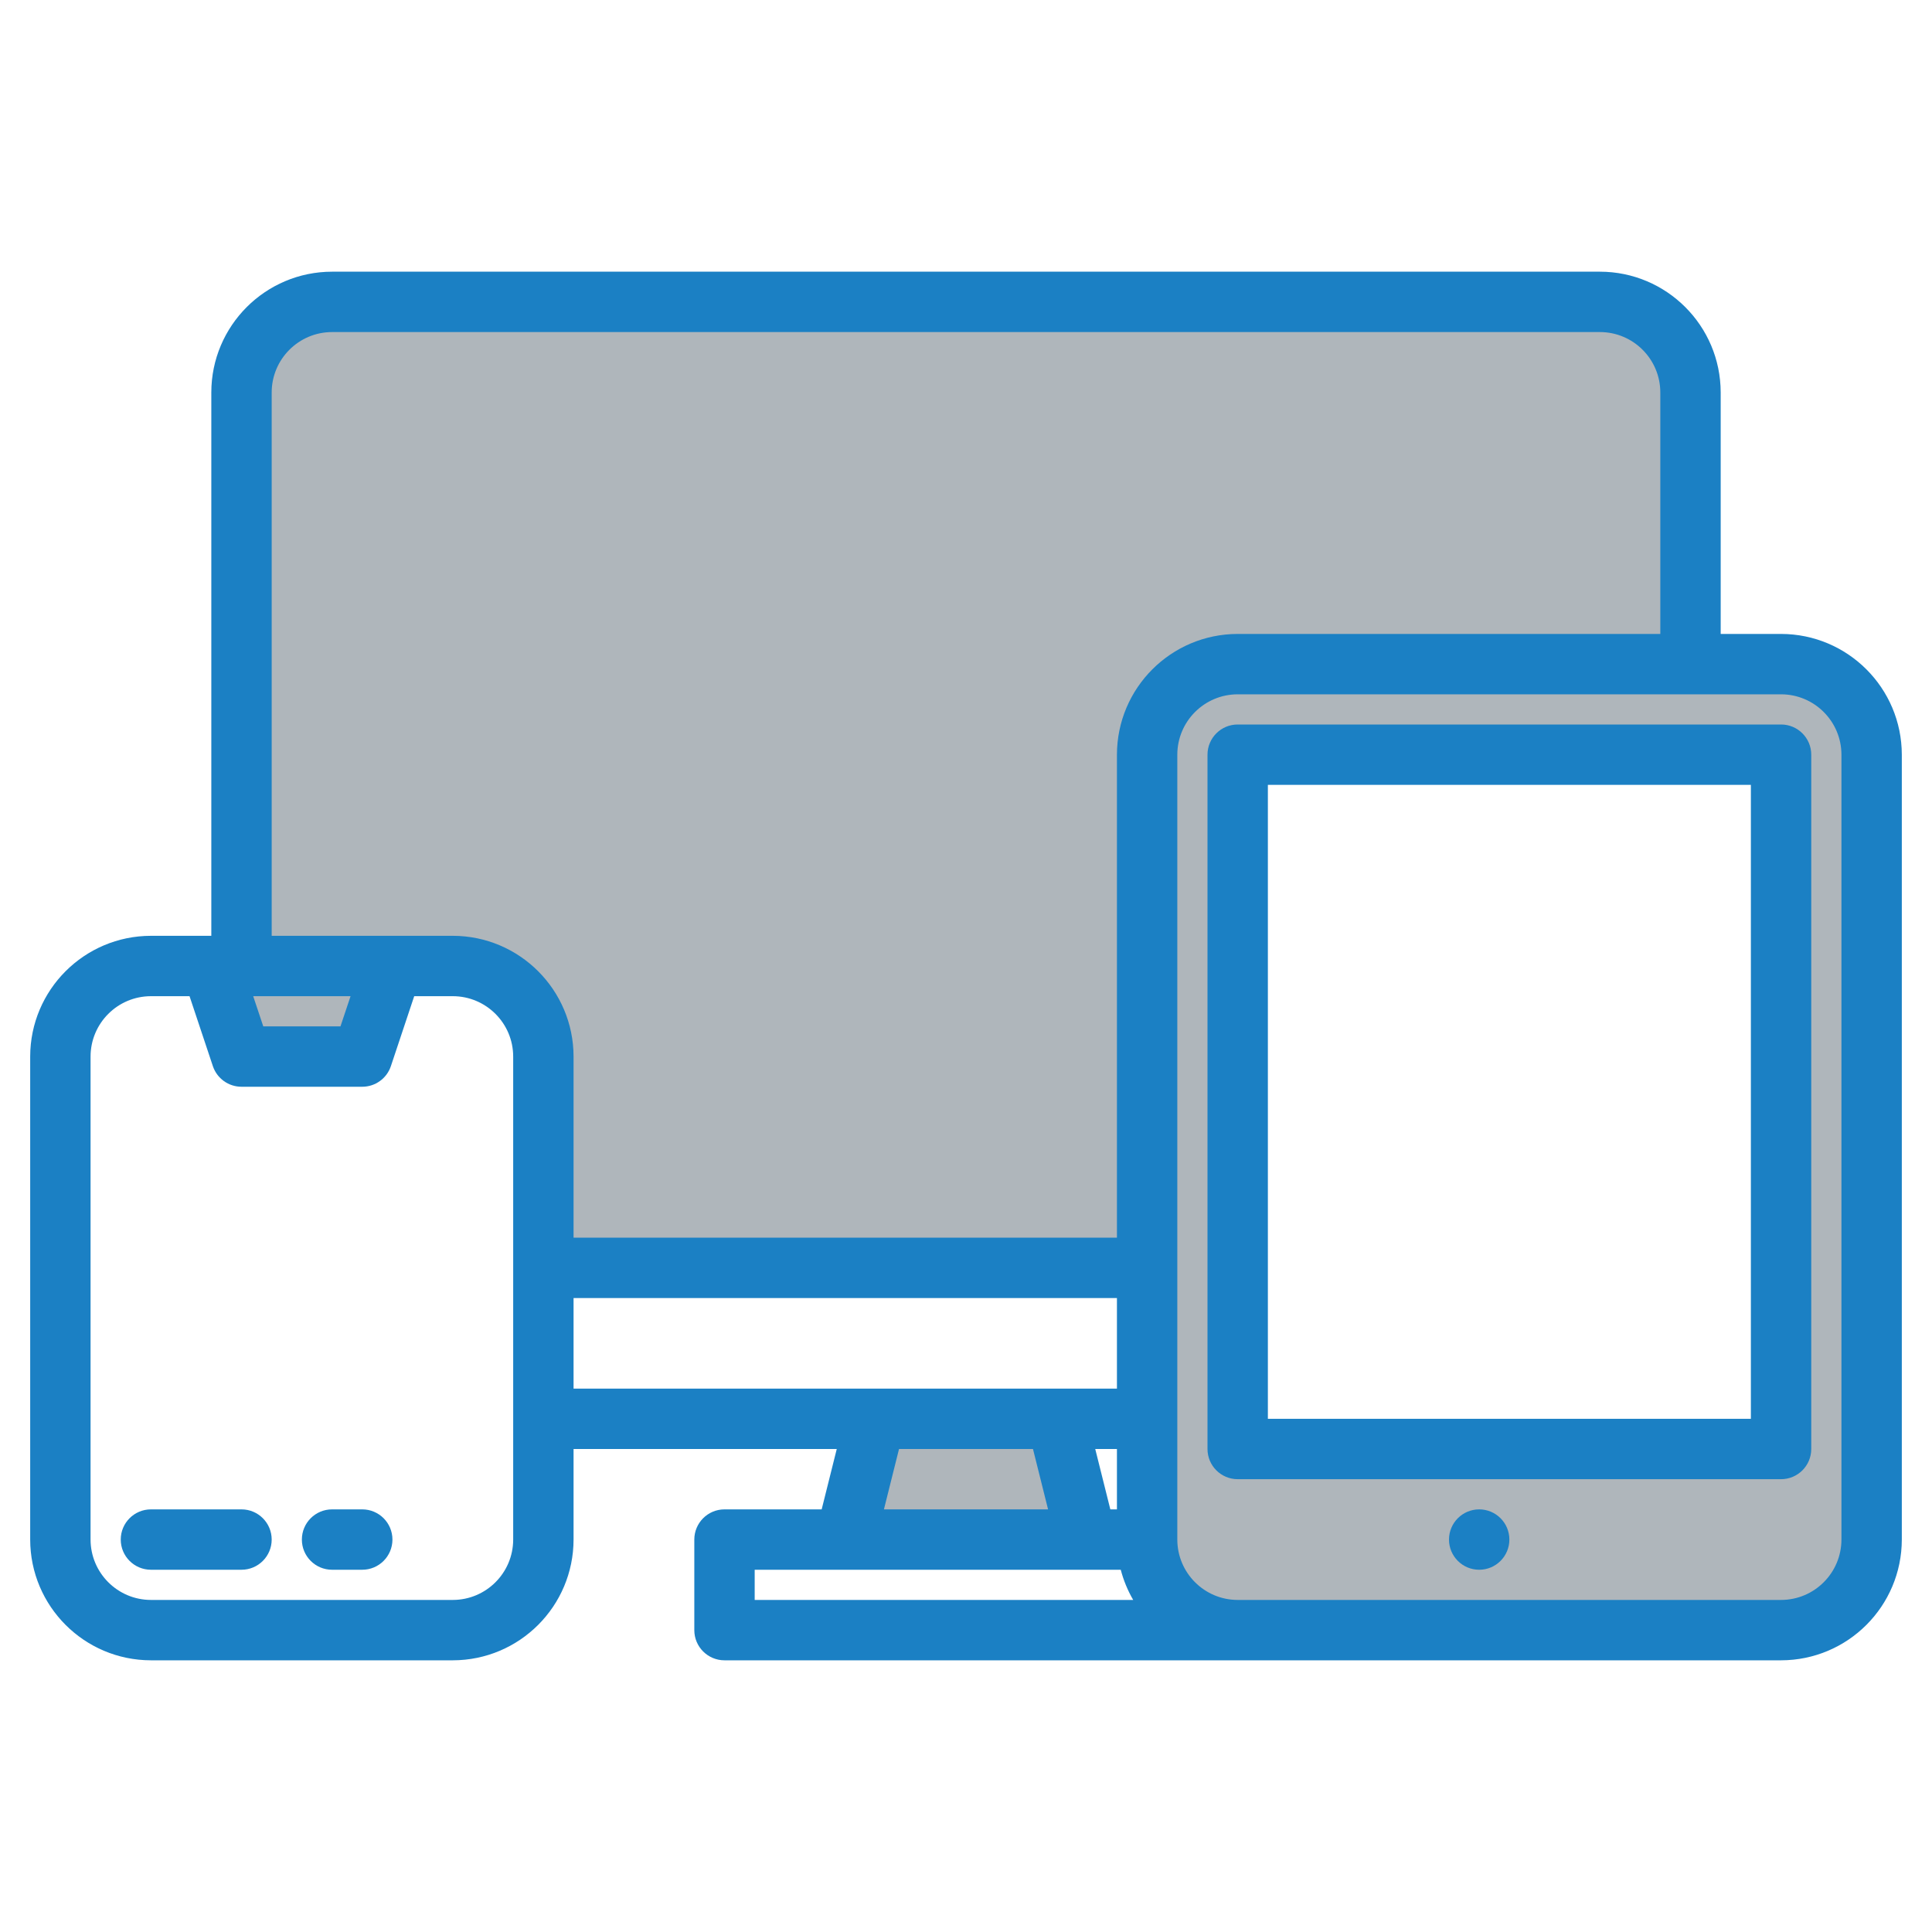
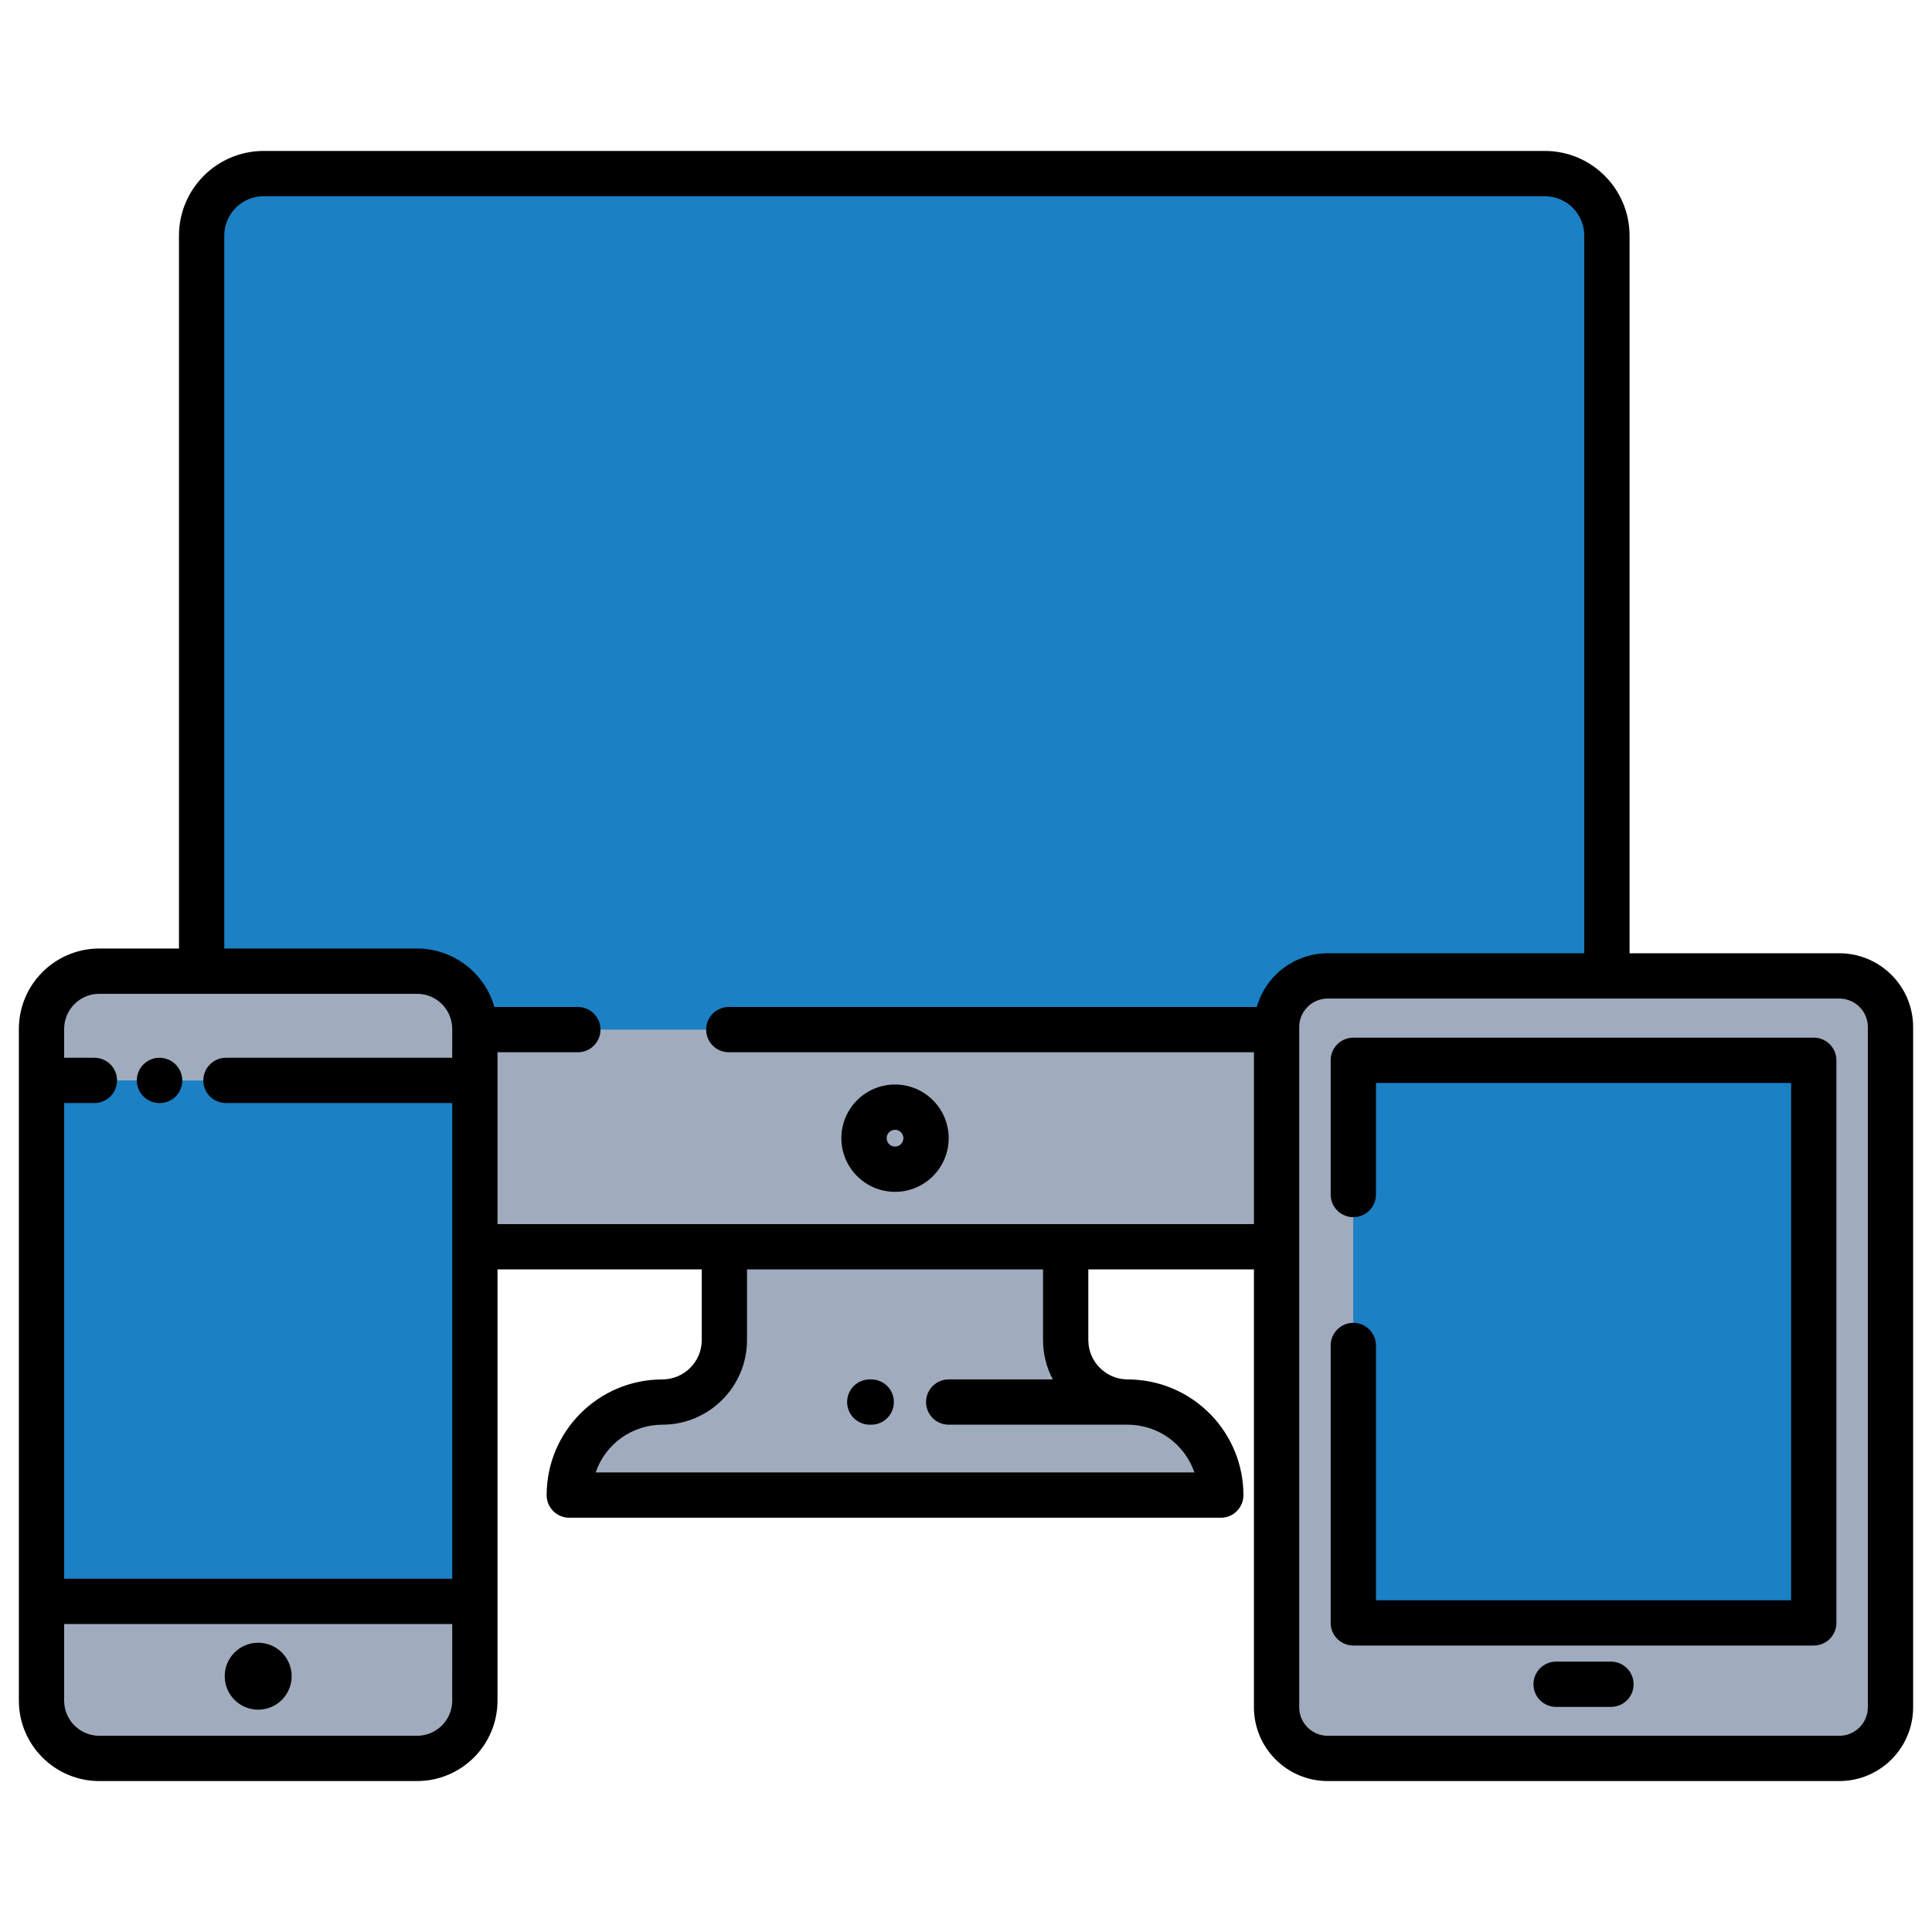
<svg xmlns="http://www.w3.org/2000/svg" version="1.1" width="512" height="512" x="0" y="0" viewBox="0 0 512 512" style="enable-background:new 0 0 512 512" xml:space="preserve" class="">
  <g>
-     <g>
-       <g fill="#57a4ff">
-         <path d="m304 336h24v40h-24z" fill="#afb6bb" data-original="#57a4ff" style="" class="" />
-         <path d="m448 104v96h-120v136h-184v-56a24.006 24.006 0 0 0 -24-24h-16l-8 24h-32v-176a24.006 24.006 0 0 1 24-24h336a24.006 24.006 0 0 1 24 24z" fill="#afb6bb" data-original="#57a4ff" style="" class="" />
-         <g>
-           <path d="m104 256-8 24h-32l-8-24z" fill="#afb6bb" data-original="#000000" style="" class="" />
-           <path d="m104 256-8 24h-32l-8-24z" fill="#afb6bb" data-original="#000000" style="" class="" />
-           <path d="m472 176h-144a24.006 24.006 0 0 0 -24 24v208a24 24 0 0 0 16 22.62 23.6 23.6 0 0 0 8 1.38h144a24.006 24.006 0 0 0 24-24v-208a24.006 24.006 0 0 0 -24-24zm0 208h-144v-184h144z" fill="#afb6bb" data-original="#000000" style="" class="" />
-           <circle cx="392" cy="408" r="8" fill="#afb6bb" data-original="#000000" style="" class="" />
-           <path d="m288 408h-64l8-32h48z" fill="#afb6bb" data-original="#000000" style="" class="" />
-           <path d="m320 430.62a24 24 0 0 1 -16-22.62z" fill="#afb6bb" data-original="#000000" style="" class="" />
-         </g>
-       </g>
-       <g fill="#004fac">
-         <path d="m64 400h-24a8 8 0 0 0 0 16h24a8 8 0 0 0 0-16z" fill="#1b80c4" data-original="#004fac" style="" class="" />
-         <path d="m96 400h-8a8 8 0 0 0 0 16h8a8 8 0 0 0 0-16z" fill="#1b80c4" data-original="#004fac" style="" class="" />
-         <path d="m472 168h-16v-64a32.042 32.042 0 0 0 -32-32h-336a32.036 32.036 0 0 0 -32 32v144h-16a32.036 32.036 0 0 0 -32 32v128a32.036 32.036 0 0 0 32 32h80a32.042 32.042 0 0 0 32-32v-24h69.75l-4 16h-25.75a8 8 0 0 0 -8 8v24a8 8 0 0 0 8 8h280a32.042 32.042 0 0 0 32-32v-208a32.042 32.042 0 0 0 -32-32zm-336 240a16.021 16.021 0 0 1 -16 16h-80a16.021 16.021 0 0 1 -16-16v-128a16.021 16.021 0 0 1 16-16h10.23l6.18 18.53a8 8 0 0 0 7.59 5.47h32a8 8 0 0 0 7.59-5.47l6.18-18.53h10.23a16.021 16.021 0 0 1 16 16zm-68.9-144h25.8l-2.67 8h-20.46zm84.9 104v-24h144v24zm144 16v16h-1.75l-4-16zm-18.25 16h-43.5l4-16h35.5zm-77.75 24v-8h97.01a31.971 31.971 0 0 0 3.3 8zm96-224v128h-144v-48a32.042 32.042 0 0 0 -32-32h-48v-144a16.021 16.021 0 0 1 16-16h336a16.021 16.021 0 0 1 16 16v64h-112a32.042 32.042 0 0 0 -32 32zm192 208a16.021 16.021 0 0 1 -16 16h-144a16.021 16.021 0 0 1 -16-16v-208a16.021 16.021 0 0 1 16-16h144a16.021 16.021 0 0 1 16 16z" fill="#1b80c4" data-original="#004fac" style="" class="" />
-         <path d="m472 192h-144a8 8 0 0 0 -8 8v184a8 8 0 0 0 8 8h144a8 8 0 0 0 8-8v-184a8 8 0 0 0 -8-8zm-8 184h-128v-168h128z" fill="#1b80c4" data-original="#004fac" style="" class="" />
-         <circle cx="392" cy="408" r="8" fill="#1b80c4" data-original="#004fac" style="" class="" />
-       </g>
+     <path d="m409.41 46h-339.54a16.439 16.439 0 0 0 -16.44 16.44v233.56h372.42v-233.56a16.439 16.439 0 0 0 -16.44-16.44z" fill="#1b80c4" data-original="#73849b" style="" class="" />
+     <path d="m83.43 62.44a16.439 16.439 0 0 1 16.44-16.44h-30a16.439 16.439 0 0 0 -16.44 16.44v223.88h30" fill="#1b80c4" data-original="#91a6bc" style="" class="" />
+     <path d="m105.84 272.86v57.54h242.46v-57.54z" fill="#a0acbd" data-original="#d4e1f4" style="" class="" />
+     <path d="m487.44 258.63h-135.58a13.55 13.55 0 0 0 -13.56 13.55v180.27a13.557 13.557 0 0 0 13.56 13.55h135.58a13.557 13.557 0 0 0 13.56-13.55v-180.27a13.55 13.55 0 0 0 -13.56-13.55z" fill="#a0acbd" data-original="#6d7486" style="" class="" />
+     <path d="m125.84 424.38v26.31a15.3 15.3 0 0 1 -15.31 15.31h-84.22a15.311 15.311 0 0 1 -15.31-15.31v-26.31z" fill="#a0acbd" data-original="#6d7486" style="" class="" />
+     <path d="m11 286.32h114.84v138.06h-114.84z" fill="#1b80c4" data-original="#fb6771" style="" class="" />
+     <path d="m110.53 257.37h-84.22a15.311 15.311 0 0 0 -15.31 15.31v13.64h114.84v-13.64a15.3 15.3 0 0 0 -15.31-15.31z" fill="#a0acbd" data-original="#6d7486" style="" class="" />
+     <path d="m358.64 280.99h122.02v149.09h-122.02z" fill="#1b80c4" data-original="#88ced8" style="" class="" />
+     <circle cx="68.42" cy="444.21" fill="#a0acbd" r="2.87" data-original="#d4e1f4" style="" class="" />
+     <path d="m298.86 371.56a24.651 24.651 0 0 1 24.66 24.66h-172.66a24.651 24.651 0 0 1 24.67-24.66 16.439 16.439 0 0 0 16.44-16.44v-24.72h90.44v24.72a16.448 16.448 0 0 0 16.45 16.44z" fill="#a0acbd" data-original="#bdcbdb" style="" class="" />
+     <path d="m237.19 293.41a8.22 8.22 0 1 1 -8.22 8.22 8.228 8.228 0 0 1 8.22-8.22z" fill="#a0acbd" data-original="#6d7486" style="" class="" />
+     <path d="m11 286.32h30v138.06h-30z" fill="#1b80c4" data-original="#ff99a3" style="" class="" />
+     <path d="m56.31 257.37h-30a15.311 15.311 0 0 0 -15.31 15.31v13.64h30v-13.64a15.311 15.311 0 0 1 15.31-15.31z" fill="#a0acbd" data-original="#b0b5ca" style="" class="" />
+     <path d="m41 450.69v-26.31h-30v26.31a15.311 15.311 0 0 0 15.31 15.31h30a15.311 15.311 0 0 1 -15.31-15.31z" fill="#a0acbd" data-original="#b0b5ca" style="" class="" />
+     <path d="m358.64 280.99h30v149.09h-30z" fill="#1b80c4" data-original="#adf2f7" style="" class="" />
+     <g fill="#284268">
+       <path d="m42.258 280.323a6 6 0 1 0 0 12h.093a5.961 5.961 0 0 0 5.954-6 6.041 6.041 0 0 0 -6.047-6z" fill="#000000" data-original="#284268" style="" class="" />
+       <circle cx="68.422" cy="444.212" r="8.871" fill="#000000" data-original="#284268" style="" class="" />
+       <path d="m426.923 440.347h-14.541a6 6 0 0 0 0 12h14.541a6 6 0 0 0 0-12z" fill="#000000" data-original="#284268" style="" class="" />
+       <path d="m480.663 274.989h-122.021a6 6 0 0 0 -6 6v35.577a6 6 0 0 0 12 0v-29.577h110.021v137.093h-110.021v-67.516a6 6 0 0 0 -12 0v73.516a6 6 0 0 0 6 6h122.021a6 6 0 0 0 6-6v-149.093a6 6 0 0 0 -6-6z" fill="#000000" data-original="#284268" style="" class="" />
+       <path d="m237.193 315.85a14.22 14.22 0 1 0 -14.222-14.22 14.237 14.237 0 0 0 14.222 14.22zm0-16.44a2.22 2.22 0 1 1 -2.222 2.22 2.224 2.224 0 0 1 2.222-2.22z" fill="#000000" data-original="#284268" style="" class="" />
+       <path d="m230.885 365.559h-.391a6 6 0 1 0 0 12h.391a6 6 0 0 0 0-12z" fill="#000000" data-original="#284268" style="" class="" />
+       <path d="m487.442 252.625h-55.592v-190.186a22.467 22.467 0 0 0 -22.444-22.439h-339.532a22.467 22.467 0 0 0 -22.444 22.439v188.929h-21.118a21.335 21.335 0 0 0 -21.312 21.309v178.015a21.335 21.335 0 0 0 21.312 21.308h84.219a21.335 21.335 0 0 0 21.313-21.308v-114.292h54.128v18.721a10.454 10.454 0 0 1 -10.444 10.44 30.7 30.7 0 0 0 -30.666 30.659 6 6 0 0 0 6 6h172.663a6 6 0 0 0 6-6 30.7 30.7 0 0 0 -29.188-30.62 6.18 6.18 0 0 0 -.656-.037h-.822a10.454 10.454 0 0 1 -10.444-10.44v-18.723h43.89v116.046a19.577 19.577 0 0 0 19.558 19.554h135.579a19.578 19.578 0 0 0 19.558-19.554v-180.267a19.578 19.578 0 0 0 -19.558-19.554zm-367.6 198.067a9.321 9.321 0 0 1 -9.311 9.308h-84.219a9.321 9.321 0 0 1 -9.312-9.308v-20.31h102.844zm0-170.369h-59.962a6 6 0 1 0 0 12h59.964v126.059h-102.844v-126.059h8.017a6 6 0 0 0 0-12h-8.017v-7.646a9.321 9.321 0 0 1 9.312-9.309h84.219a9.322 9.322 0 0 1 9.313 9.309zm179.015 97.236a18.7 18.7 0 0 1 17.676 12.659h-158.682a18.7 18.7 0 0 1 17.677-12.659 22.468 22.468 0 0 0 22.444-22.44v-18.719h78.443v18.721a22.292 22.292 0 0 0 2.585 10.438h-27.589a6 6 0 0 0 0 12zm34.2-110.7h-139.919a6 6 0 0 0 0 12h139.167v45.541h-200.461v-45.539h21.294a6 6 0 1 0 0-12h-22.121a21.335 21.335 0 0 0 -20.486-15.493h-51.101v-188.929a10.454 10.454 0 0 1 10.444-10.439h339.532a10.454 10.454 0 0 1 10.444 10.439v190.186h-67.987a19.579 19.579 0 0 0 -18.804 14.236zm161.943 185.587a7.564 7.564 0 0 1 -7.558 7.554h-135.579a7.564 7.564 0 0 1 -7.558-7.554v-180.267a7.564 7.564 0 0 1 7.558-7.554h135.579a7.564 7.564 0 0 1 7.558 7.554z" fill="#000000" data-original="#284268" style="" class="" />
    </g>
  </g>
</svg>
